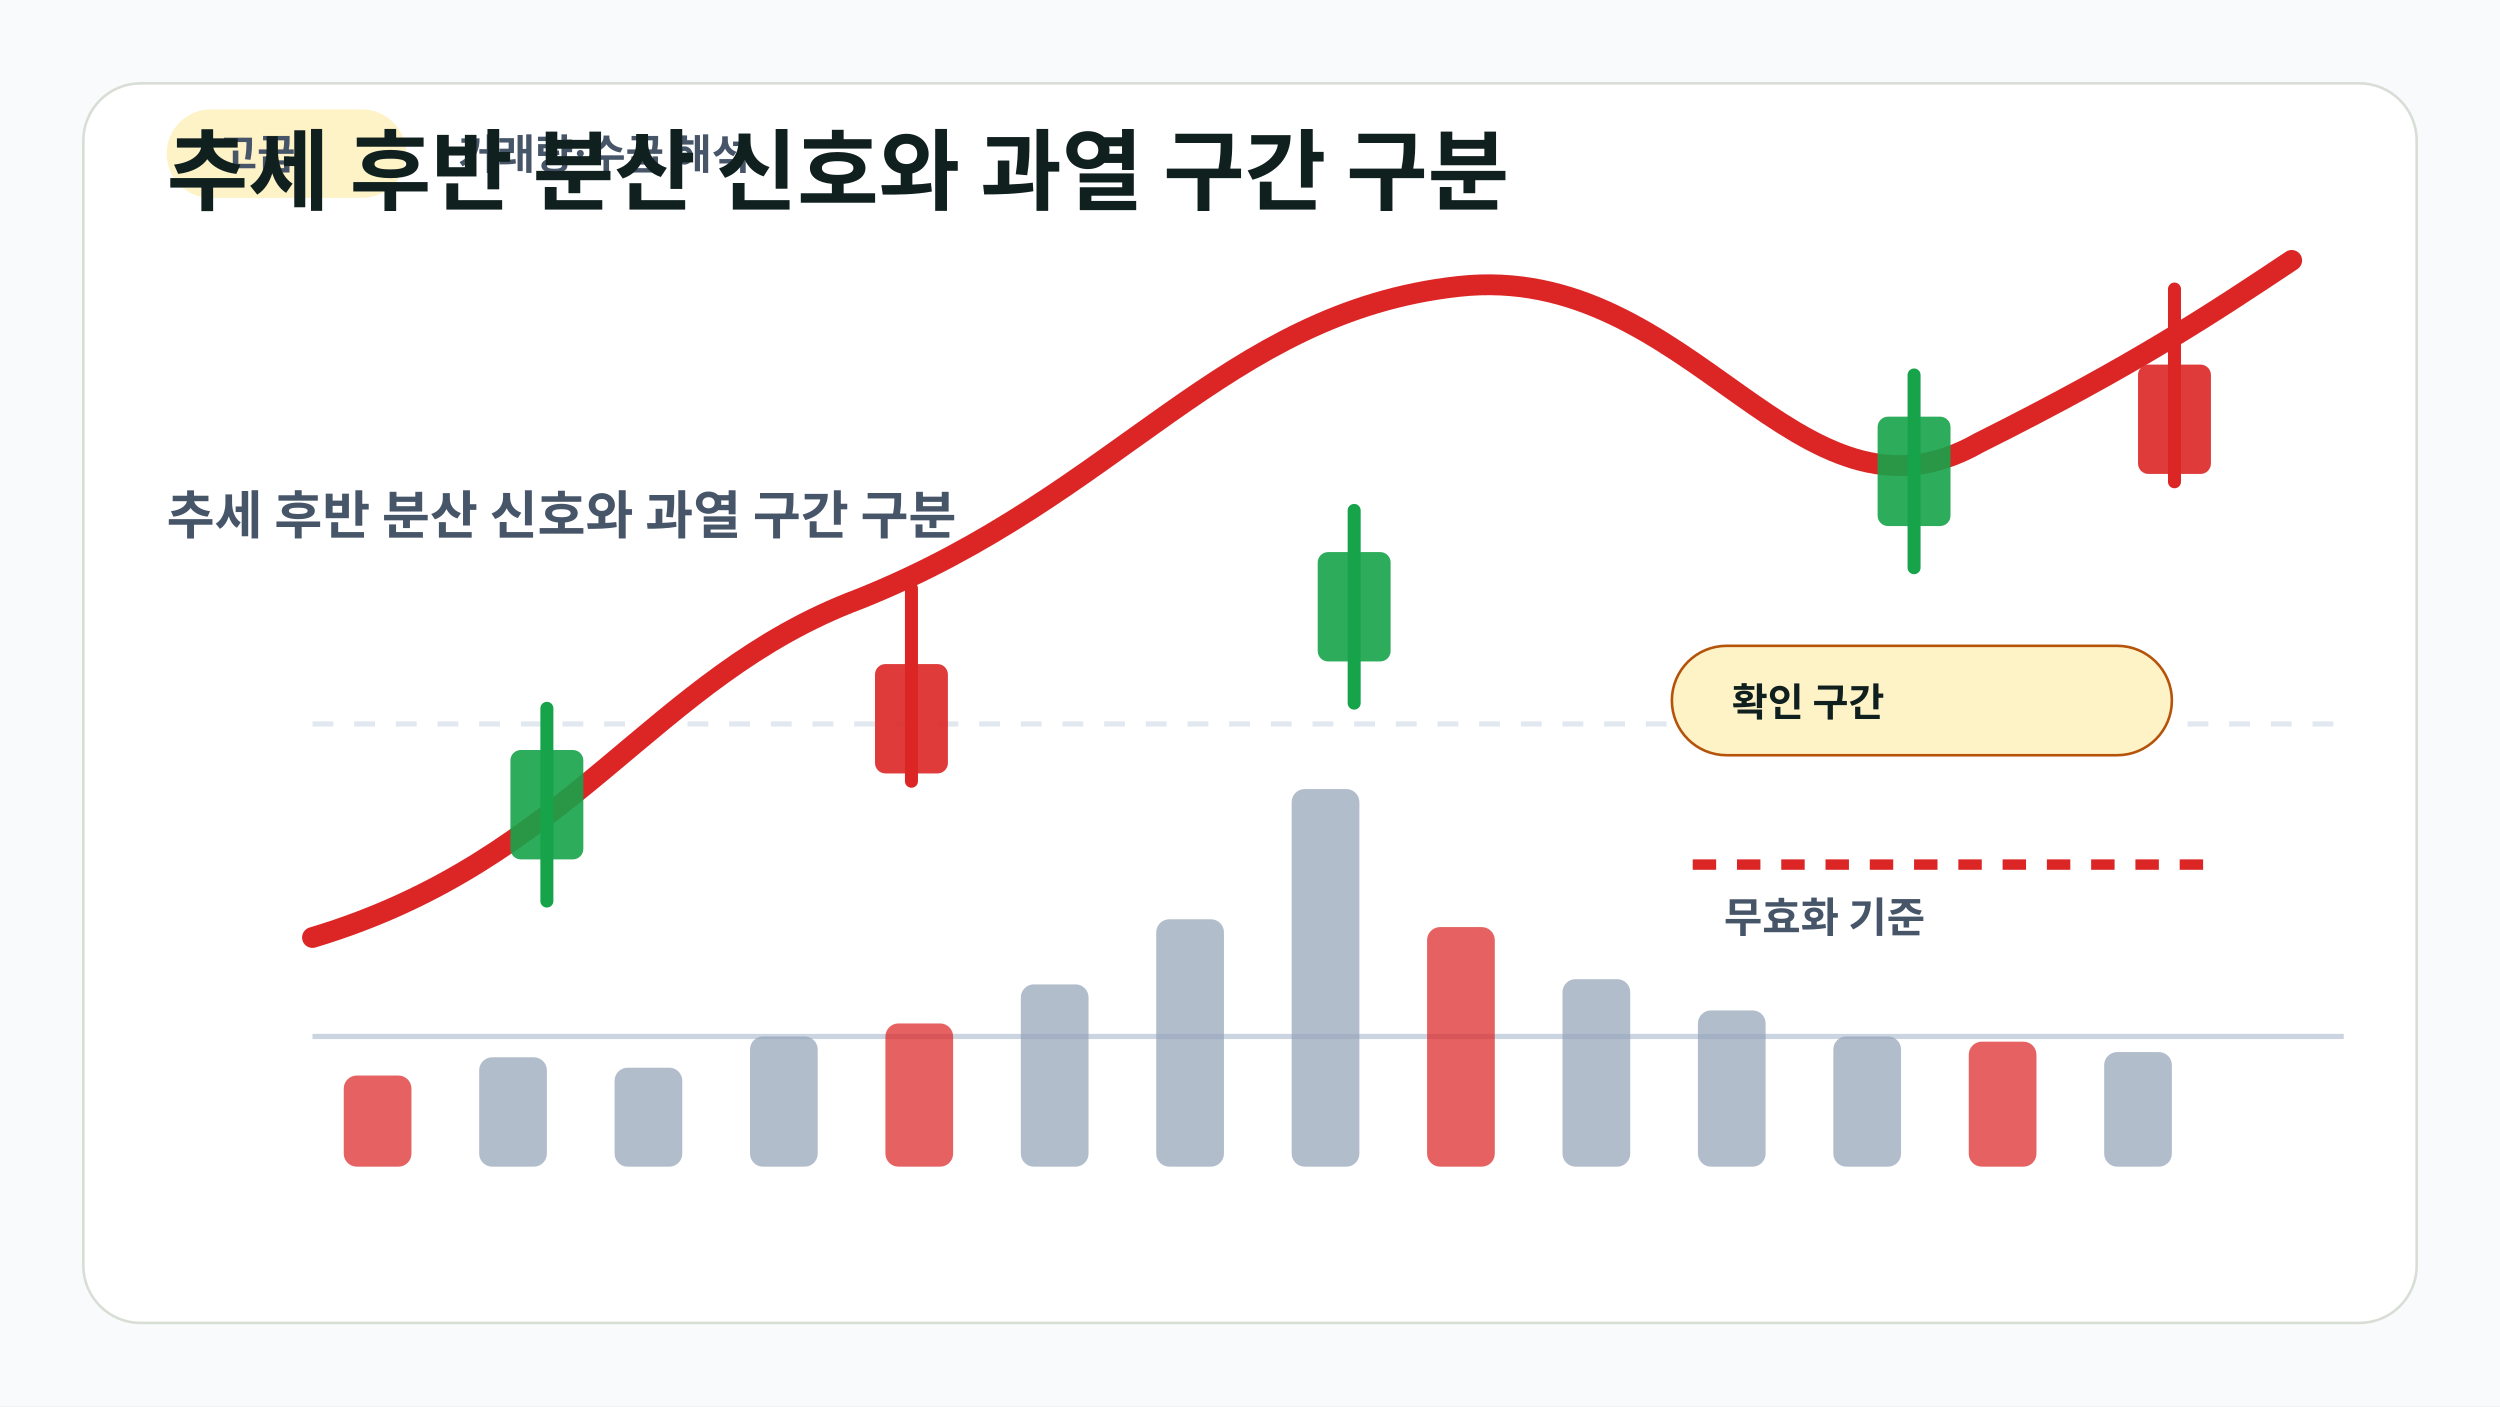
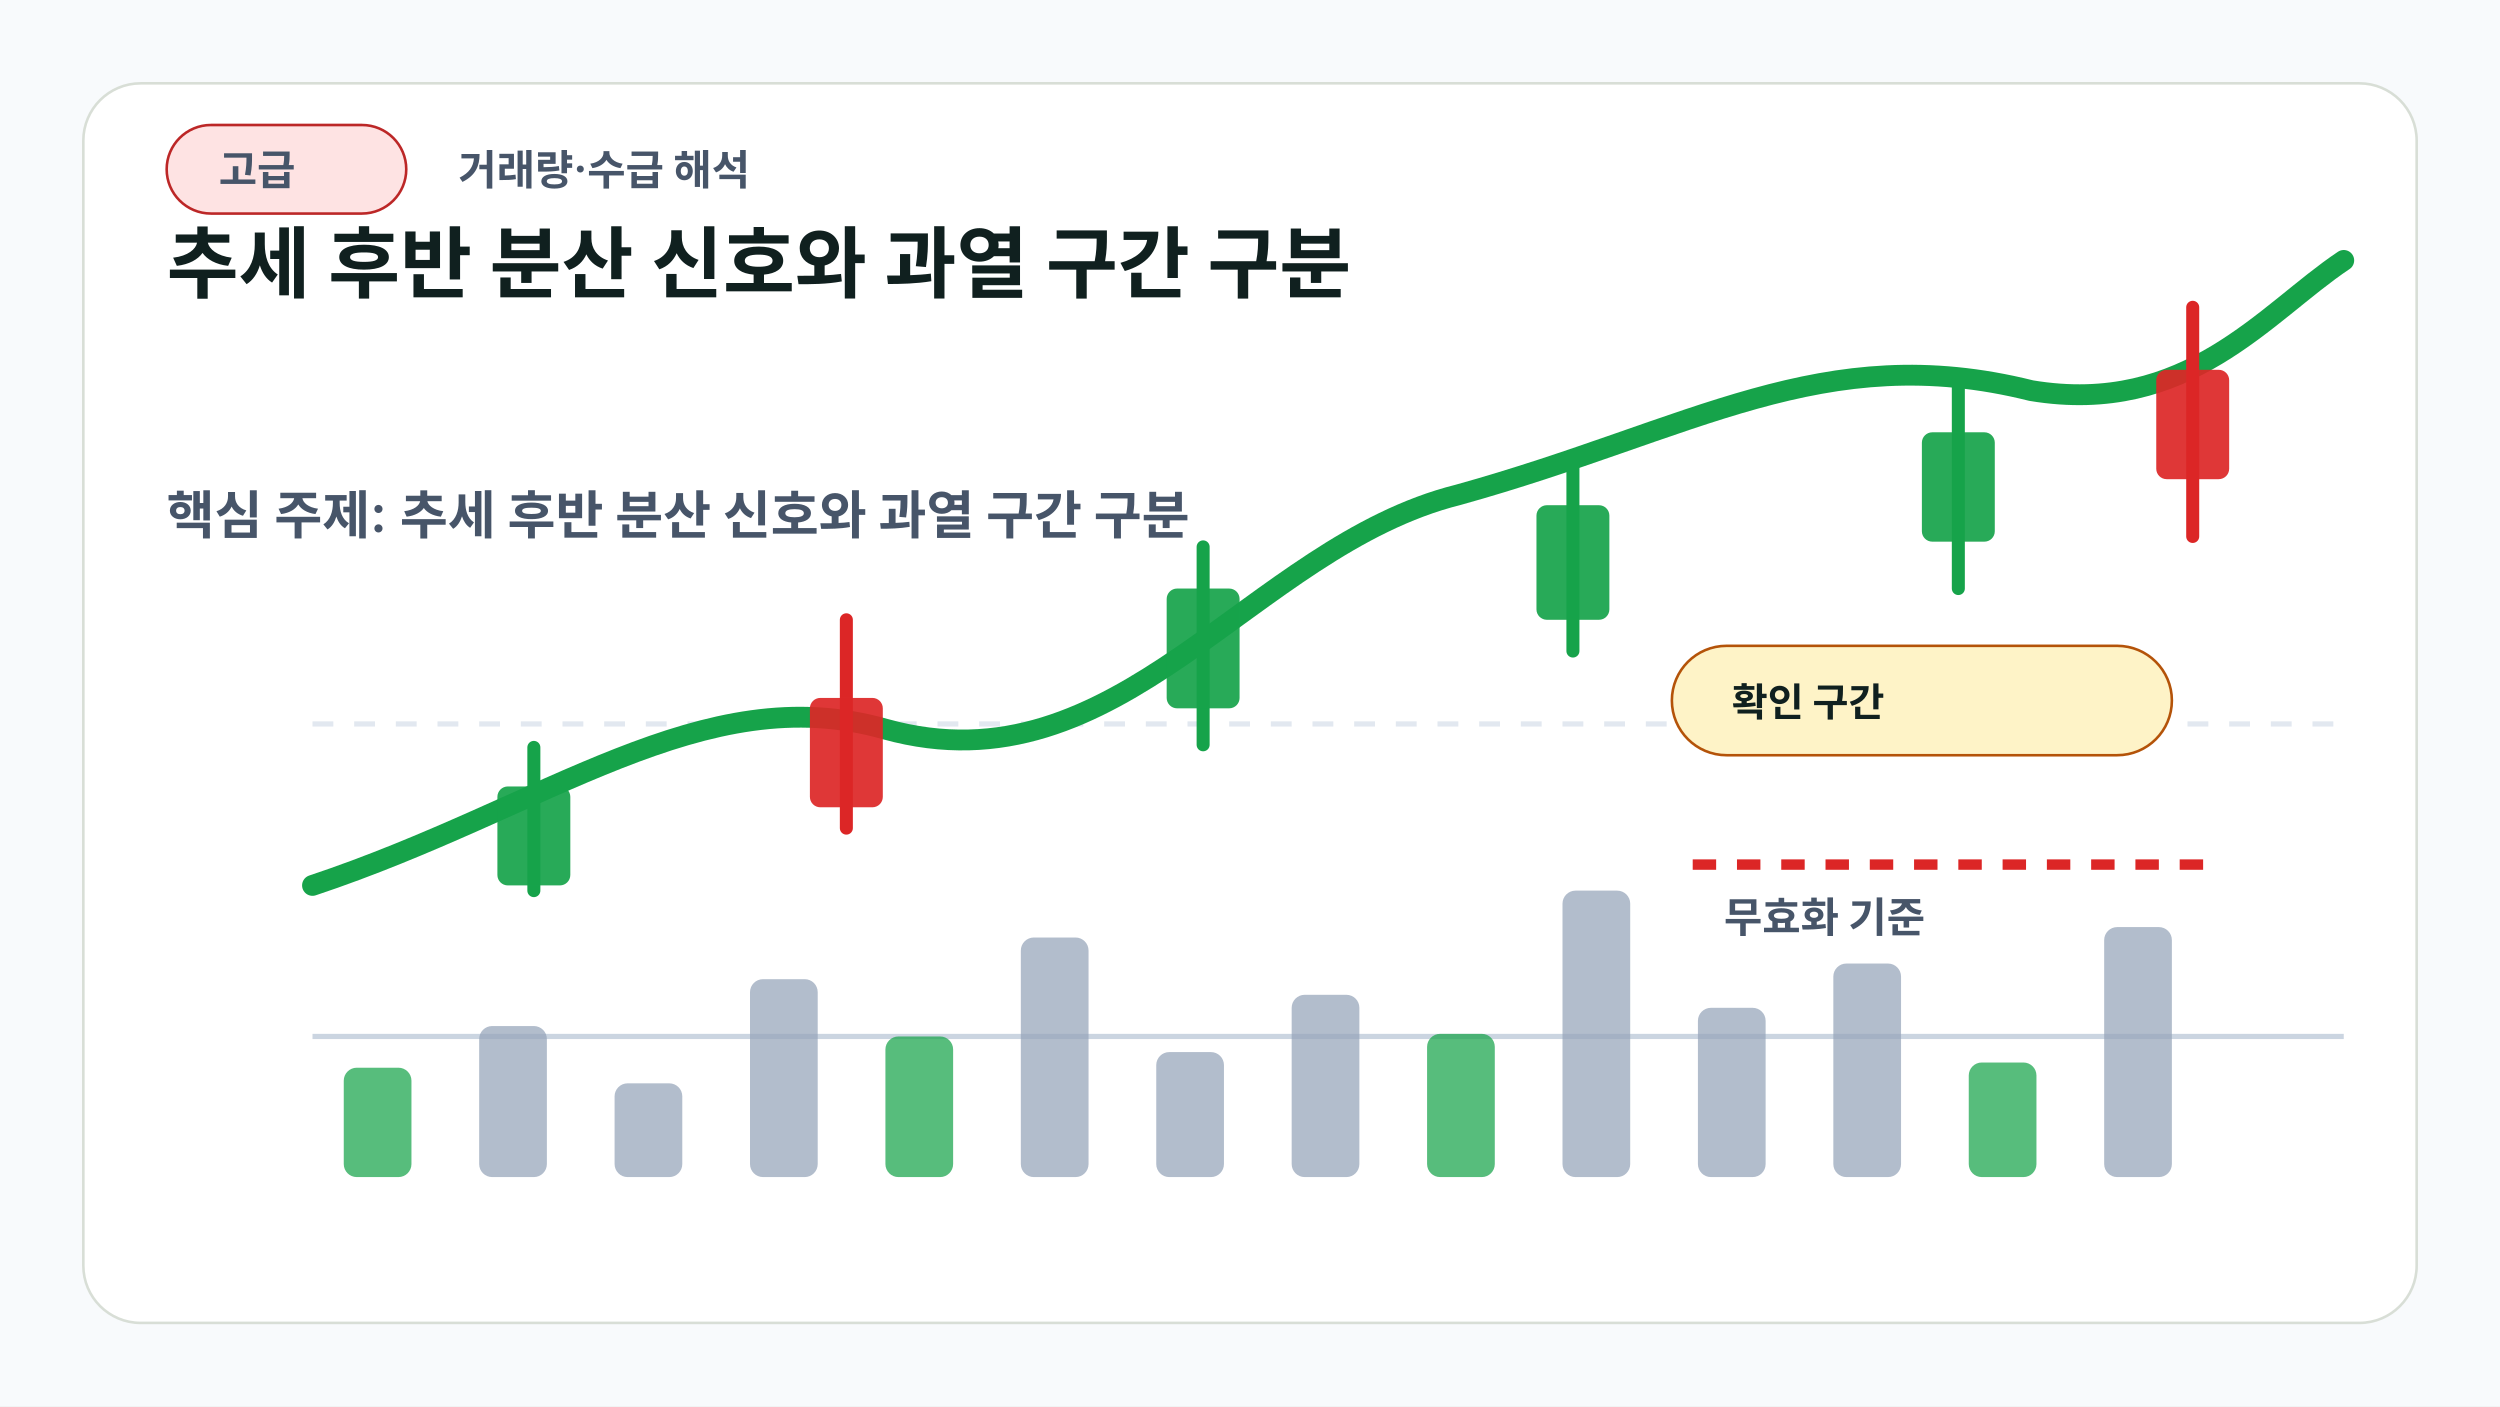
<svg xmlns="http://www.w3.org/2000/svg" width="960" height="540" viewBox="0 0 960 540" role="img" aria-labelledby="title desc">
-   <style>.title{font:800 34px system-ui,-apple-system,Segoe UI,sans-serif;fill:#10201f}.item{font:600 20px system-ui,-apple-system,Segoe UI,sans-serif;fill:#475569}.small{font:700 16px system-ui,-apple-system,Segoe UI,sans-serif;fill:#475569}.label{font:800 15px system-ui,-apple-system,Segoe UI,sans-serif;fill:#10201f}</style>
+   <style>.title{font:800 30px system-ui,-apple-system,Segoe UI,sans-serif;fill:#10201f}.item{font:600 20px system-ui,-apple-system,Segoe UI,sans-serif;fill:#475569}.small{font:700 16px system-ui,-apple-system,Segoe UI,sans-serif;fill:#475569}.label{font:800 15px system-ui,-apple-system,Segoe UI,sans-serif;fill:#10201f}</style>
  <rect width="960" height="540" fill="#f8fafc" />
  <rect x="32" y="32" width="896" height="476" rx="22" fill="white" stroke="#d8ded6" />
-   <rect x="64" y="42" width="92" height="34" rx="17" fill="#fef3c7" />
-   <text x="84" y="65" class="small">고급</text>
-   <text x="176" y="65" class="small">거래량·수급 해석</text>
-   <text x="64" y="78" class="title">추세 후반 분산 신호와 과열 구간 구분</text>
-   <text x="64" y="205" class="item">추세 후반 분산 신호와 과열 구간 구분</text>
+   <rect x="64" y="48" width="92" height="34" rx="17" fill="#fee2e2" stroke="#b91c1c" opacity="0.95" />
+   <text x="84" y="71" class="small">고급</text>
+   <text x="176" y="71" class="small">거래량·수급 해석</text>
+   <text x="64" y="112" class="title">추세 후반 분산 신호와 과열 구간 구분</text>
+   <text x="64" y="205" class="item">핵심 주제: 추세 후반 분산 신호와 과열 구간 구분</text>
  <g transform="translate(0,0)">
    <line x1="120" y1="398" x2="900" y2="398" stroke="#cbd5e1" stroke-width="2" />
    <line x1="120" y1="278" x2="900" y2="278" stroke="#e2e8f0" stroke-width="2" stroke-dasharray="8 8" />
-     <path d="M120 360 C220 330 250 260 330 230 C430 190 470 120 560 110 C650 100 690 210 760 170 C820 140 850 120 880 100" fill="none" stroke="#dc2626" stroke-width="8" stroke-linecap="round" stroke-linejoin="round" />
-     <line x1="210" y1="272" x2="210" y2="346" stroke="#16a34a" stroke-width="5" stroke-linecap="round" />
-     <rect x="196" y="288" width="28" height="42" rx="4" fill="#16a34a" opacity="0.9" />
-     <line x1="350" y1="226" x2="350" y2="300" stroke="#dc2626" stroke-width="5" stroke-linecap="round" />
-     <rect x="336" y="255" width="28" height="42" rx="4" fill="#dc2626" opacity="0.9" />
-     <line x1="520" y1="196" x2="520" y2="270" stroke="#16a34a" stroke-width="5" stroke-linecap="round" />
-     <rect x="506" y="212" width="28" height="42" rx="4" fill="#16a34a" opacity="0.9" />
-     <line x1="735" y1="144" x2="735" y2="218" stroke="#16a34a" stroke-width="5" stroke-linecap="round" />
-     <rect x="721" y="160" width="28" height="42" rx="4" fill="#16a34a" opacity="0.9" />
-     <line x1="835" y1="111" x2="835" y2="185" stroke="#dc2626" stroke-width="5" stroke-linecap="round" />
-     <rect x="821" y="140" width="28" height="42" rx="4" fill="#dc2626" opacity="0.9" />
-     <rect x="132" y="413" width="26" height="35" rx="5" fill="#dc2626" opacity="0.72" />
-     <rect x="184" y="406" width="26" height="42" rx="5" fill="#94a3b8" opacity="0.72" />
-     <rect x="236" y="410" width="26" height="38" rx="5" fill="#94a3b8" opacity="0.72" />
-     <rect x="288" y="398" width="26" height="50" rx="5" fill="#94a3b8" opacity="0.72" />
-     <rect x="340" y="393" width="26" height="55" rx="5" fill="#dc2626" opacity="0.72" />
-     <rect x="392" y="378" width="26" height="70" rx="5" fill="#94a3b8" opacity="0.72" />
-     <rect x="444" y="353" width="26" height="95" rx="5" fill="#94a3b8" opacity="0.72" />
-     <rect x="496" y="303" width="26" height="145" rx="5" fill="#94a3b8" opacity="0.72" />
-     <rect x="548" y="356" width="26" height="92" rx="5" fill="#dc2626" opacity="0.72" />
-     <rect x="600" y="376" width="26" height="72" rx="5" fill="#94a3b8" opacity="0.72" />
-     <rect x="652" y="388" width="26" height="60" rx="5" fill="#94a3b8" opacity="0.72" />
-     <rect x="704" y="398" width="26" height="50" rx="5" fill="#94a3b8" opacity="0.72" />
-     <rect x="756" y="400" width="26" height="48" rx="5" fill="#dc2626" opacity="0.72" />
-     <rect x="808" y="404" width="26" height="44" rx="5" fill="#94a3b8" opacity="0.72" />
+     <path d="M120 340 C210 310 270 260 340 280 C430 305 480 210 560 190 C650 165 700 130 780 150 C840 160 870 120 900 100" fill="none" stroke="#16a34a" stroke-width="8" stroke-linecap="round" stroke-linejoin="round" />
+     <line x1="205" y1="287" x2="205" y2="342" stroke="#16a34a" stroke-width="5" stroke-linecap="round" />
+     <rect x="191" y="302" width="28" height="38" rx="4" fill="#16a34a" opacity="0.92" />
+     <line x1="325" y1="238" x2="325" y2="318" stroke="#dc2626" stroke-width="5" stroke-linecap="round" />
+     <rect x="311" y="268" width="28" height="42" rx="4" fill="#dc2626" opacity="0.92" />
+     <line x1="462" y1="210" x2="462" y2="286" stroke="#16a34a" stroke-width="5" stroke-linecap="round" />
+     <rect x="448" y="226" width="28" height="46" rx="4" fill="#16a34a" opacity="0.92" />
+     <line x1="604" y1="176" x2="604" y2="250" stroke="#16a34a" stroke-width="5" stroke-linecap="round" />
+     <rect x="590" y="194" width="28" height="44" rx="4" fill="#16a34a" opacity="0.92" />
+     <line x1="752" y1="146" x2="752" y2="226" stroke="#16a34a" stroke-width="5" stroke-linecap="round" />
+     <rect x="738" y="166" width="28" height="42" rx="4" fill="#16a34a" opacity="0.92" />
+     <line x1="842" y1="118" x2="842" y2="206" stroke="#dc2626" stroke-width="5" stroke-linecap="round" />
+     <rect x="828" y="142" width="28" height="42" rx="4" fill="#dc2626" opacity="0.92" />
+     <rect x="132" y="410" width="26" height="42" rx="5" fill="#16a34a" opacity="0.72" />
+     <rect x="184" y="394" width="26" height="58" rx="5" fill="#94a3b8" opacity="0.72" />
+     <rect x="236" y="416" width="26" height="36" rx="5" fill="#94a3b8" opacity="0.72" />
+     <rect x="288" y="376" width="26" height="76" rx="5" fill="#94a3b8" opacity="0.72" />
+     <rect x="340" y="398" width="26" height="54" rx="5" fill="#16a34a" opacity="0.72" />
+     <rect x="392" y="360" width="26" height="92" rx="5" fill="#94a3b8" opacity="0.72" />
+     <rect x="444" y="404" width="26" height="48" rx="5" fill="#94a3b8" opacity="0.72" />
+     <rect x="496" y="382" width="26" height="70" rx="5" fill="#94a3b8" opacity="0.72" />
+     <rect x="548" y="397" width="26" height="55" rx="5" fill="#16a34a" opacity="0.72" />
+     <rect x="600" y="342" width="26" height="110" rx="5" fill="#94a3b8" opacity="0.72" />
+     <rect x="652" y="387" width="26" height="65" rx="5" fill="#94a3b8" opacity="0.72" />
+     <rect x="704" y="370" width="26" height="82" rx="5" fill="#94a3b8" opacity="0.72" />
+     <rect x="756" y="408" width="26" height="44" rx="5" fill="#16a34a" opacity="0.72" />
+     <rect x="808" y="356" width="26" height="96" rx="5" fill="#94a3b8" opacity="0.72" />
    <rect x="642" y="248" width="192" height="42" rx="21" fill="#fef3c7" stroke="#b45309" />
    <text x="665" y="275" class="label">확인 구간</text>
    <line x1="650" y1="332" x2="852" y2="332" stroke="#dc2626" stroke-width="4" stroke-dasharray="9 8" />
    <text x="662" y="358" class="small">무효화 기준</text>
  </g>
</svg>
